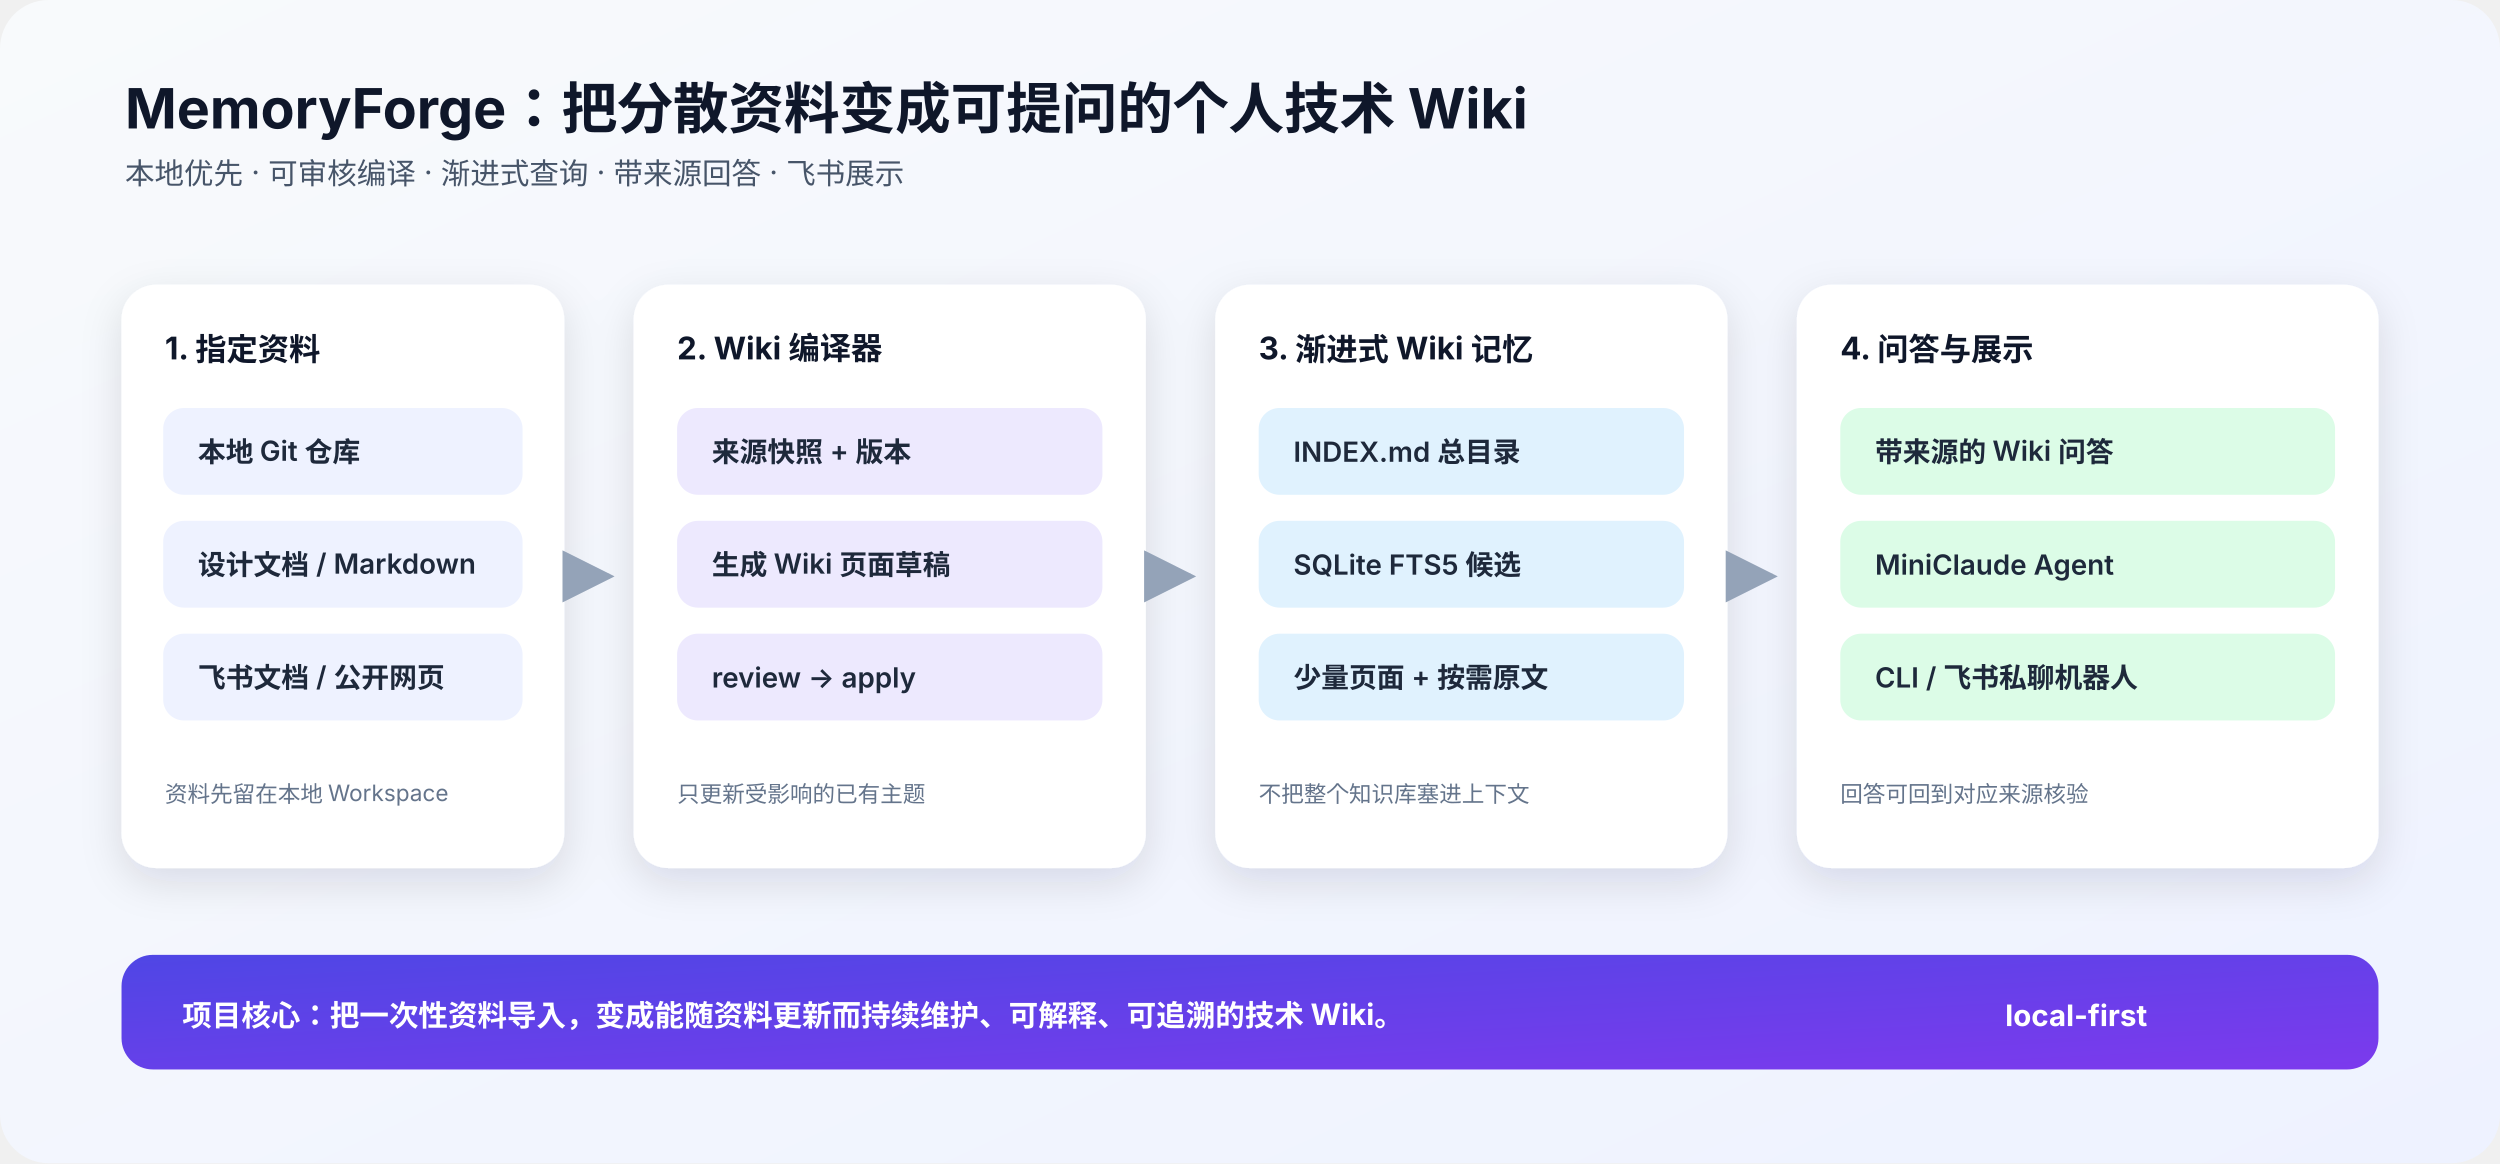
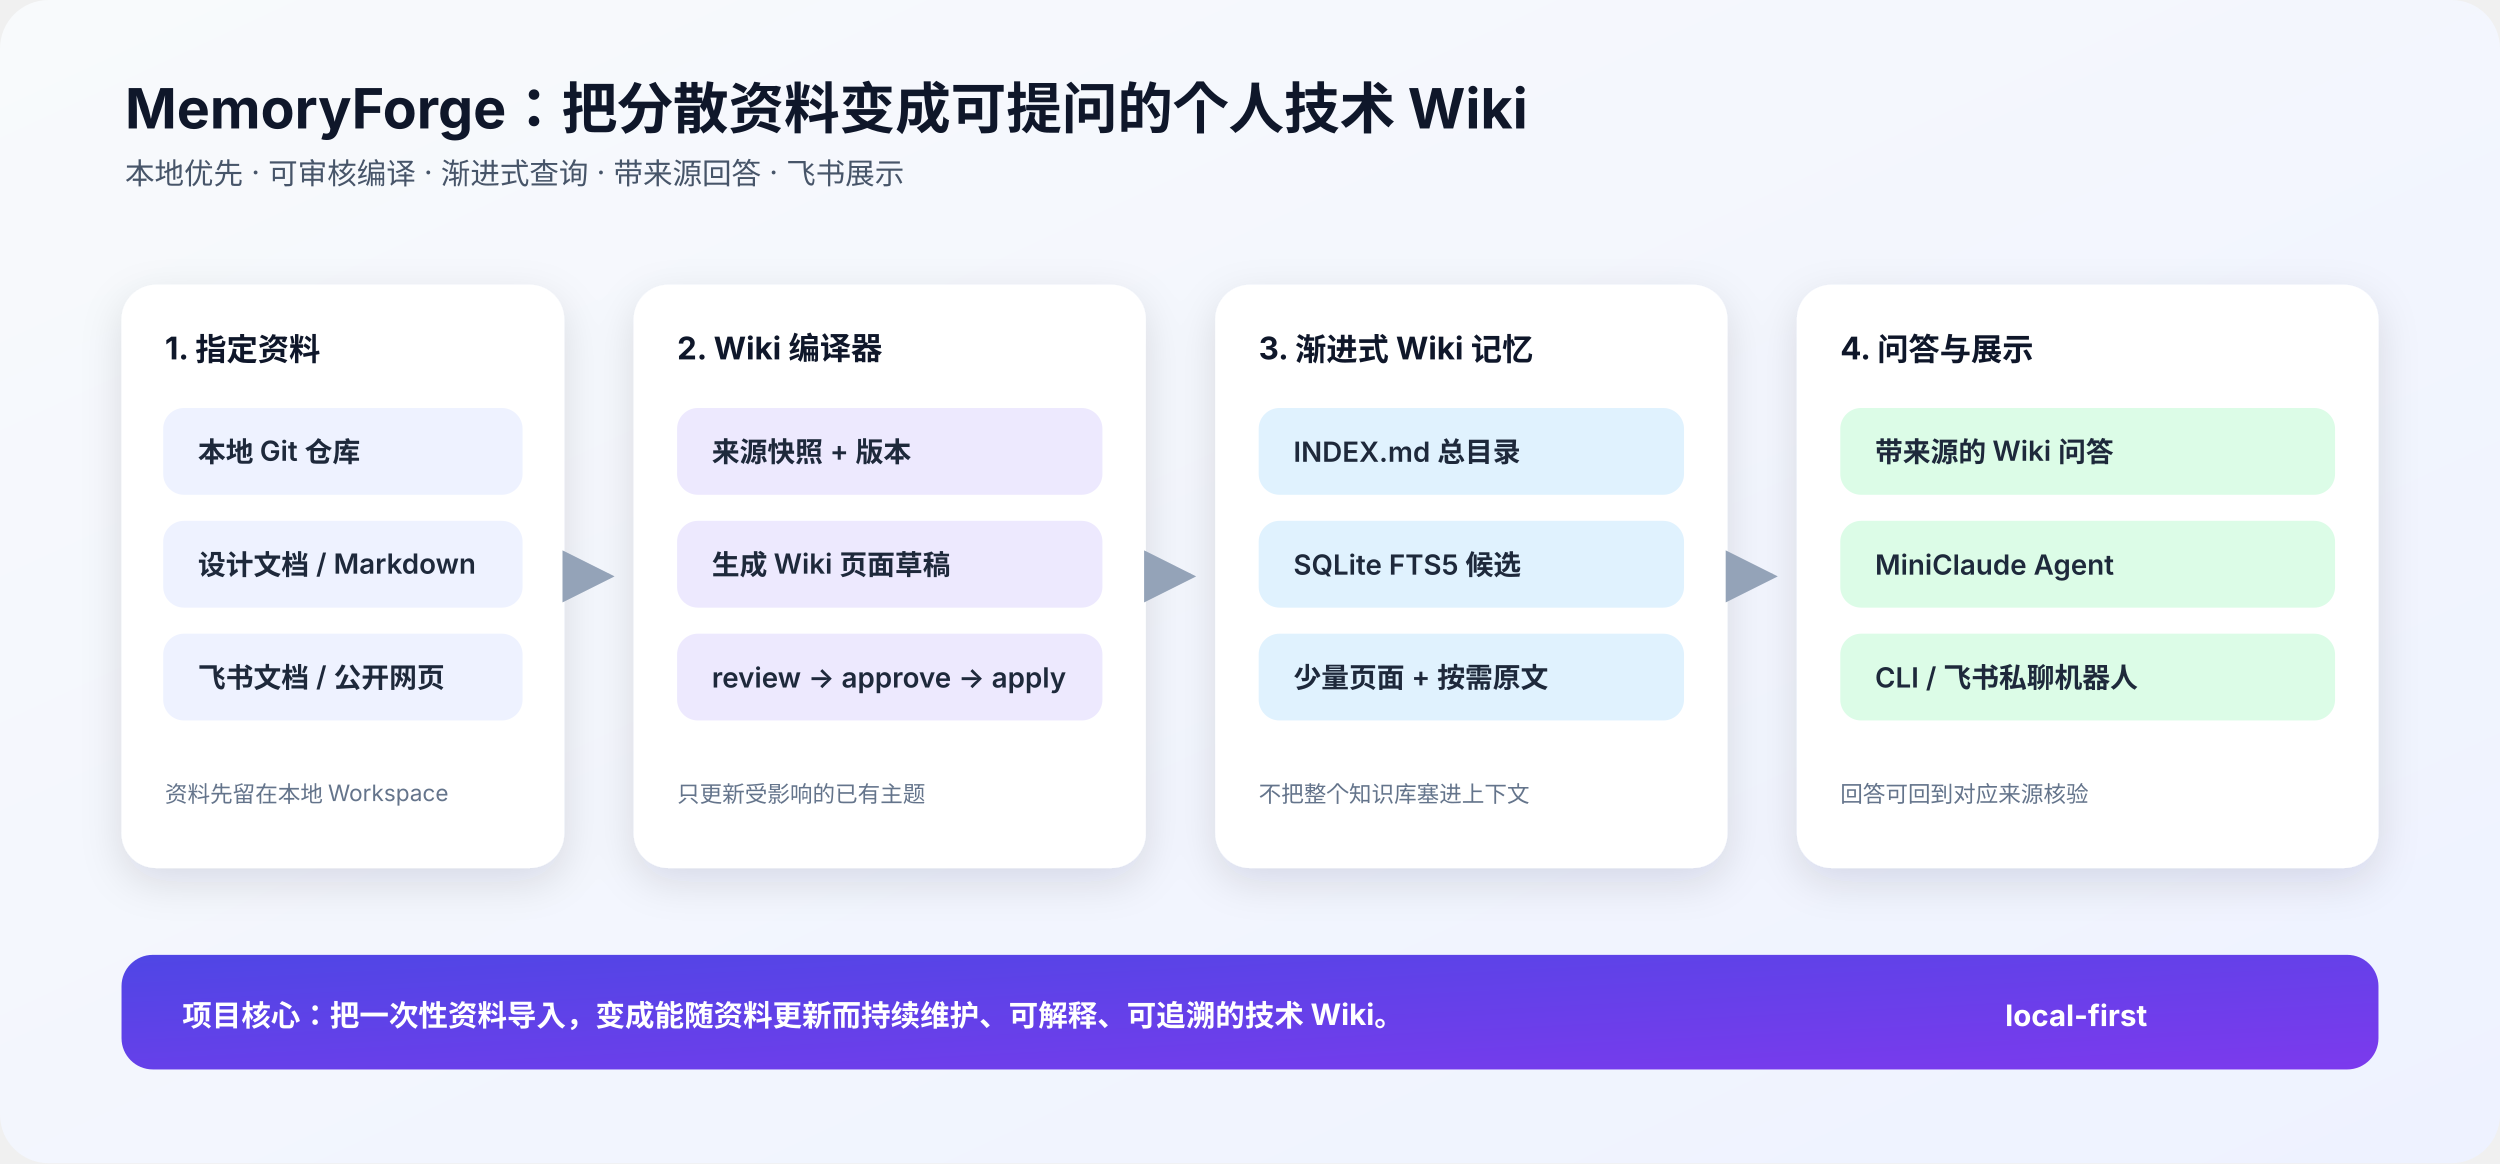
<svg xmlns="http://www.w3.org/2000/svg" width="1440" height="670" viewBox="0 0 1440 670" role="img" aria-labelledby="title description">
  <defs>
    <linearGradient id="background" x1="0" y1="0" x2="1" y2="1">
      <stop offset="0" stop-color="#f8fafc" />
      <stop offset="1" stop-color="#eef2ff" />
    </linearGradient>
    <linearGradient id="accent" x1="0" y1="0" x2="1" y2="1">
      <stop offset="0" stop-color="#4f46e5" />
      <stop offset="1" stop-color="#7c3aed" />
    </linearGradient>
    <filter id="shadow" x="-20%" y="-20%" width="140%" height="140%">
      <feDropShadow dx="0" dy="8" stdDeviation="12" flood-color="#0f172a" flood-opacity="0.12" />
    </filter>
    <marker id="arrow" markerWidth="10" markerHeight="10" refX="9" refY="5" orient="auto">
      <path d="M0,0 L10,5 L0,10 Z" fill="#94a3b8" />
    </marker>
    <style>
      .title { font: 700 32px -apple-system, BlinkMacSystemFont, 'Segoe UI', sans-serif; fill: #0f172a; }
      .subtitle { font: 400 17px -apple-system, BlinkMacSystemFont, 'Segoe UI', sans-serif; fill: #475569; }
      .section { font: 700 18px -apple-system, BlinkMacSystemFont, 'Segoe UI', sans-serif; fill: #0f172a; }
      .label { font: 600 16px -apple-system, BlinkMacSystemFont, 'Segoe UI', sans-serif; fill: #1e293b; }
      .detail { font: 400 13px -apple-system, BlinkMacSystemFont, 'Segoe UI', sans-serif; fill: #64748b; }
      .caption { font: 600 14px -apple-system, BlinkMacSystemFont, 'Segoe UI', sans-serif; fill: #4f46e5; }
      .white { font: 700 17px -apple-system, BlinkMacSystemFont, 'Segoe UI', sans-serif; fill: white; }
    </style>
  </defs>
  <rect width="1440" height="670" rx="28" fill="url(#background)" />
  <text x="72" y="74" class="title">MemoryForge：把分散资料变成可提问的个人技术 Wiki</text>
  <text x="72" y="106" class="subtitle">本地优先 · 可审核编译 · 渐进式查询 · 带来源回答 · 飞书展示</text>
  <g filter="url(#shadow)">
    <rect x="70" y="164" width="255" height="336" rx="20" fill="#ffffff" />
    <rect x="365" y="164" width="295" height="336" rx="20" fill="#ffffff" />
    <rect x="700" y="164" width="295" height="336" rx="20" fill="#ffffff" />
    <rect x="1035" y="164" width="335" height="336" rx="20" fill="#ffffff" />
  </g>
  <text x="95" y="207" class="section">1. 指定资料</text>
  <rect x="94" y="235" width="207" height="50" rx="12" fill="#eef2ff" />
  <text x="114" y="266" class="label">本地 Git 仓库</text>
  <rect x="94" y="300" width="207" height="50" rx="12" fill="#eef2ff" />
  <text x="114" y="331" class="label">设计文档 / Markdown</text>
  <rect x="94" y="365" width="207" height="50" rx="12" fill="#eef2ff" />
  <text x="114" y="396" class="label">飞书文档 / 公开网页</text>
  <text x="95" y="462" class="detail">资料先留在本地 Workspace</text>
  <text x="390" y="207" class="section">2. Wiki 编译器</text>
  <rect x="390" y="235" width="245" height="50" rx="12" fill="#ede9fe" />
  <text x="410" y="266" class="label">来源快照 + 版本</text>
  <rect x="390" y="300" width="245" height="50" rx="12" fill="#ede9fe" />
  <text x="410" y="331" class="label">生成 Wiki 页面草稿</text>
  <rect x="390" y="365" width="245" height="50" rx="12" fill="#ede9fe" />
-   <text x="410" y="396" class="label">review → apply</text>
+   <text x="410" y="396" class="label">review → approve → apply</text>
  <text x="390" y="462" class="detail">只更新受影响的已有主题</text>
  <text x="725" y="207" class="section">3. 渐进式 Wiki 记忆</text>
  <rect x="725" y="235" width="245" height="50" rx="12" fill="#e0f2fe" />
  <text x="745" y="266" class="label">INDEX.md 总目录</text>
  <rect x="725" y="300" width="245" height="50" rx="12" fill="#e0f2fe" />
  <text x="745" y="331" class="label">SQLite FTS5 候选</text>
  <rect x="725" y="365" width="245" height="50" rx="12" fill="#e0f2fe" />
  <text x="745" y="396" class="label">少量页面 + 按需原文</text>
  <text x="725" y="462" class="detail">不把整个知识库塞进上下文</text>
  <text x="1060" y="207" class="section">4. 问答与展示</text>
  <rect x="1060" y="235" width="285" height="50" rx="12" fill="#dcfce7" />
  <text x="1080" y="266" class="label">带来源的 Wiki 问答</text>
  <rect x="1060" y="300" width="285" height="50" rx="12" fill="#dcfce7" />
  <text x="1080" y="331" class="label">MiniClaude Agent</text>
  <rect x="1060" y="365" width="285" height="50" rx="12" fill="#dcfce7" />
  <text x="1080" y="396" class="label">CLI / 飞书私聊机器人</text>
  <text x="1060" y="462" class="detail">回答可回到对应来源核验</text>
  <path d="M325 332 H351" fill="none" stroke="#94a3b8" stroke-width="3" marker-end="url(#arrow)" />
  <path d="M660 332 H686" fill="none" stroke="#94a3b8" stroke-width="3" marker-end="url(#arrow)" />
  <path d="M995 332 H1021" fill="none" stroke="#94a3b8" stroke-width="3" marker-end="url(#arrow)" />
  <rect x="70" y="550" width="1300" height="66" rx="18" fill="url(#accent)" />
  <text x="105" y="591" class="white">项目核心：把一次性资料导入，变成能随资料更新而持续维护、可解释、可追溯的技术 Wiki。</text>
  <text x="1155" y="591" class="white">local-first</text>
</svg>
